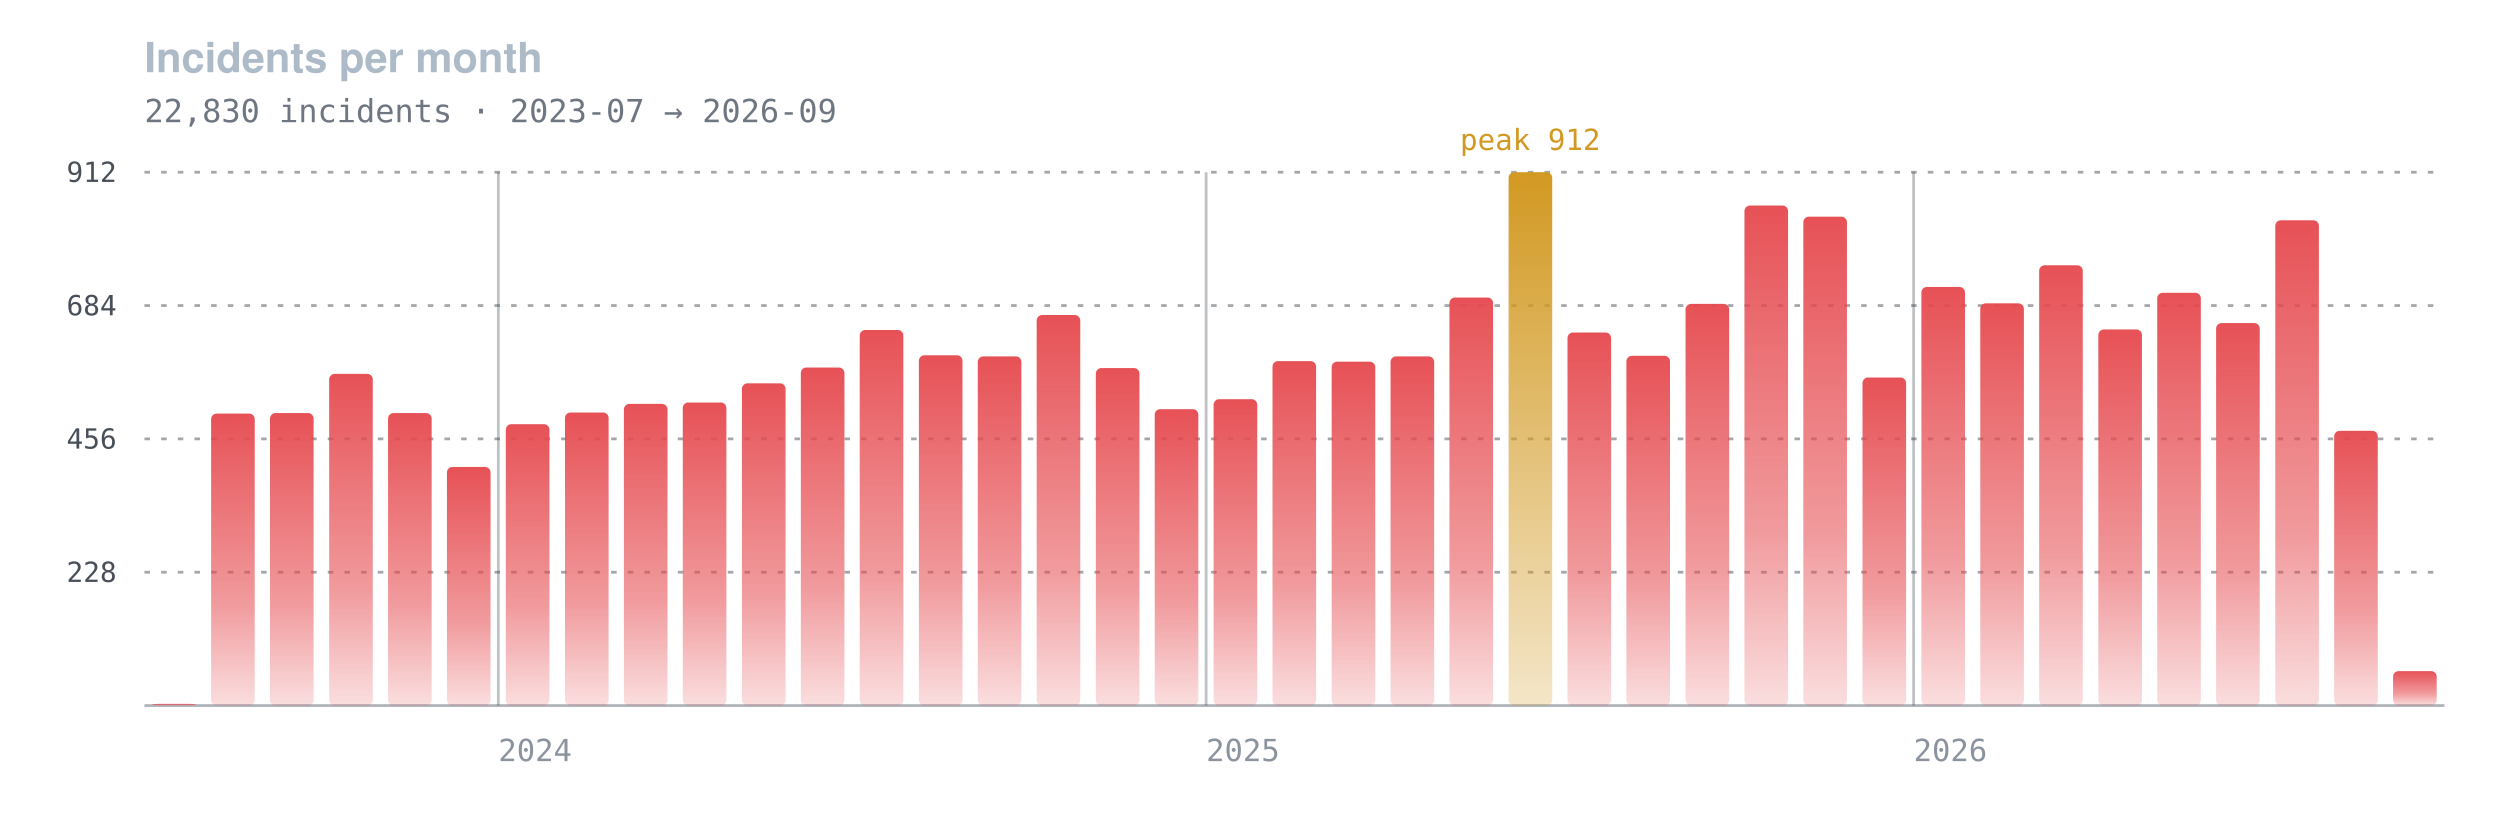
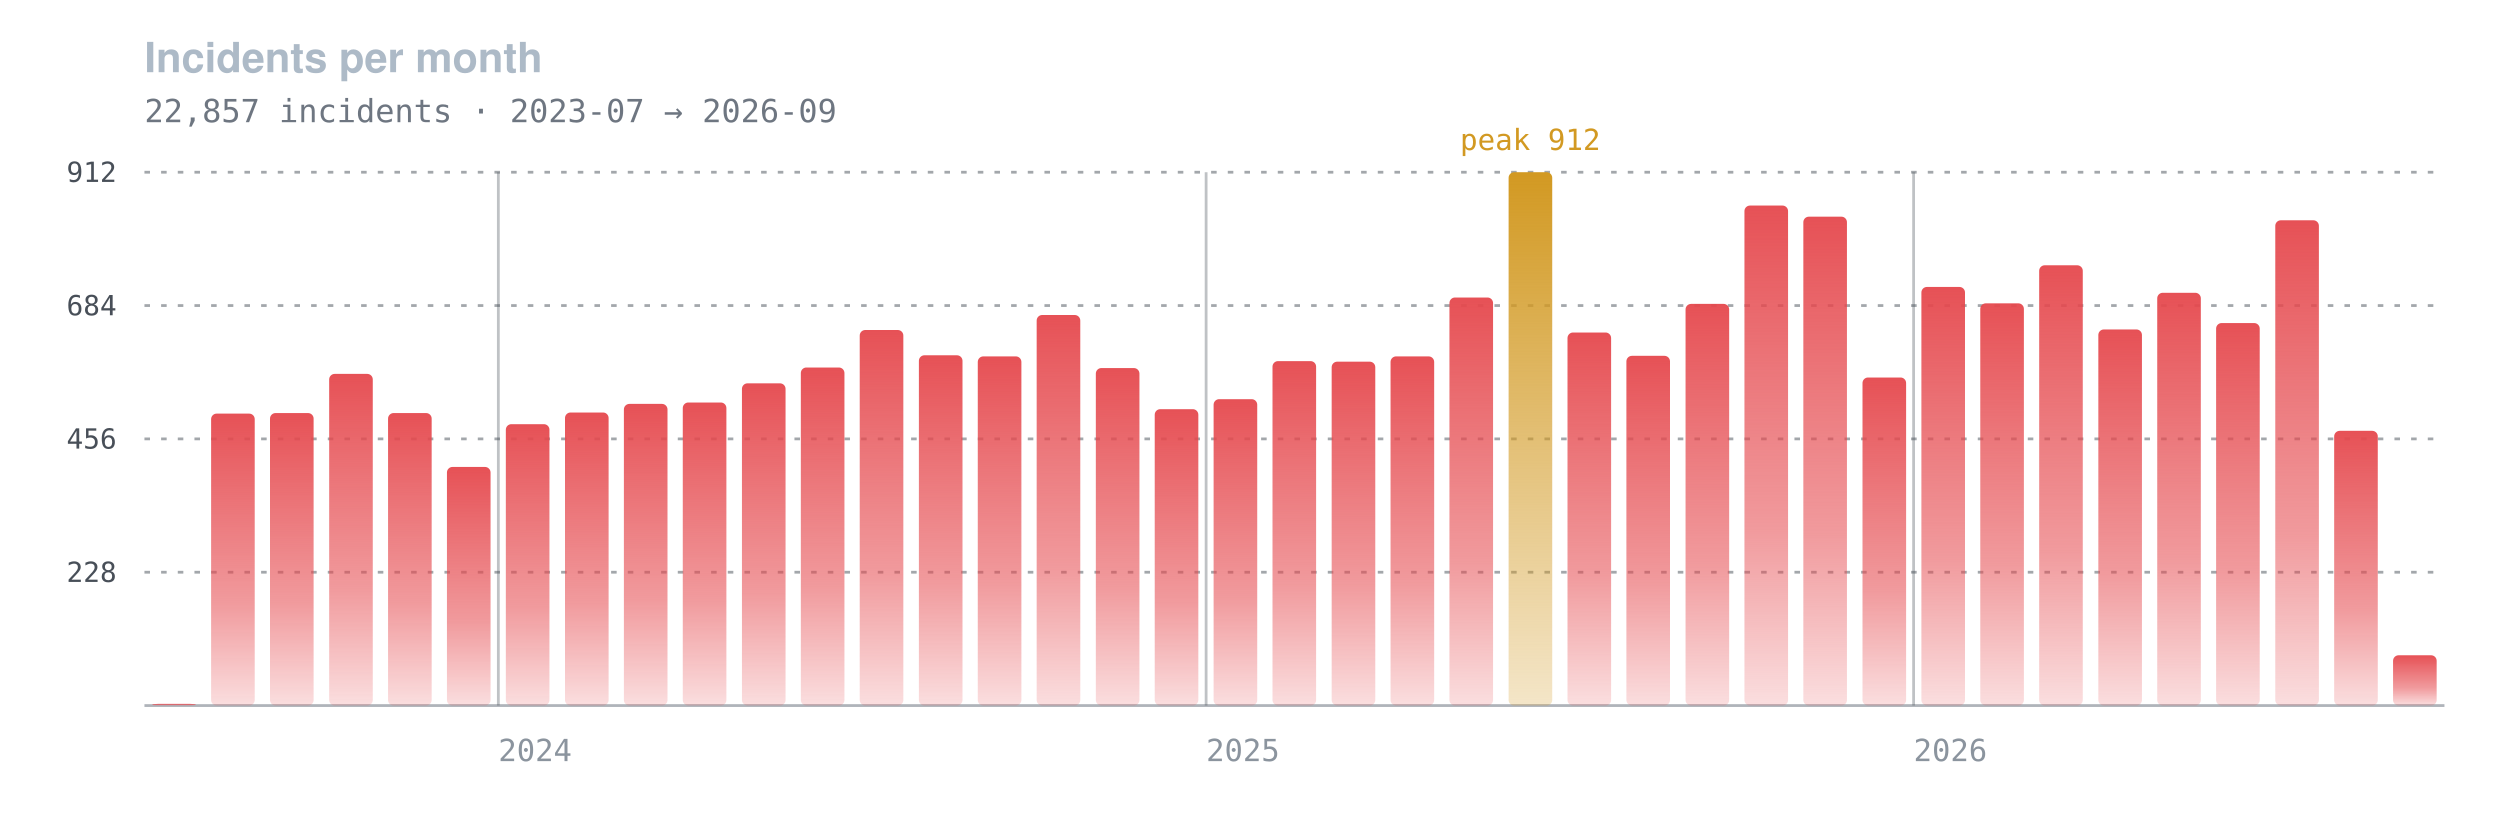
<svg xmlns="http://www.w3.org/2000/svg" viewBox="0 0 900 300" width="900" height="300" role="img">
  <defs>
    <linearGradient id="bg" x1="0" y1="0" x2="0" y2="1">
      <stop offset="0%" stop-color="#e5484d" stop-opacity="0.95" />
      <stop offset="65%" stop-color="#e5484d" stop-opacity="0.55" />
      <stop offset="100%" stop-color="#e5484d" stop-opacity="0.18" />
    </linearGradient>
    <linearGradient id="pk" x1="0" y1="0" x2="0" y2="1">
      <stop offset="0%" stop-color="#d29922" stop-opacity="1" />
      <stop offset="100%" stop-color="#d29922" stop-opacity="0.25" />
    </linearGradient>
  </defs>
  <text x="52" y="26" fill="#adbac7" font-size="15" font-family="-apple-system,BlinkMacSystemFont,Segoe UI,Helvetica,Arial,sans-serif" font-weight="600">Incidents per month</text>
-   <text x="52" y="44" fill="#6e7681" font-size="11.5" font-family="ui-monospace,SFMono-Regular,Menlo,Consolas,monospace">22,830 incidents · 2023-07 → 2026-09</text>
+   <text x="52" y="44" fill="#6e7681" font-size="11.5" font-family="ui-monospace,SFMono-Regular,Menlo,Consolas,monospace">22,857 incidents · 2023-07 → 2026-09</text>
  <line x1="52" y1="206.0" x2="880" y2="206.0" stroke="#484f58" stroke-width="1" stroke-dasharray="2 4" opacity="0.5" />
  <text x="42" y="209.5" fill="#484f58" font-size="10" font-family="ui-monospace,SFMono-Regular,Menlo,Consolas,monospace" text-anchor="end">228</text>
  <line x1="52" y1="158.0" x2="880" y2="158.0" stroke="#484f58" stroke-width="1" stroke-dasharray="2 4" opacity="0.5" />
  <text x="42" y="161.5" fill="#484f58" font-size="10" font-family="ui-monospace,SFMono-Regular,Menlo,Consolas,monospace" text-anchor="end">456</text>
  <line x1="52" y1="110.0" x2="880" y2="110.0" stroke="#484f58" stroke-width="1" stroke-dasharray="2 4" opacity="0.5" />
  <text x="42" y="113.5" fill="#484f58" font-size="10" font-family="ui-monospace,SFMono-Regular,Menlo,Consolas,monospace" text-anchor="end">684</text>
  <line x1="52" y1="62.0" x2="880" y2="62.0" stroke="#484f58" stroke-width="1" stroke-dasharray="2 4" opacity="0.5" />
  <text x="42" y="65.5" fill="#484f58" font-size="10" font-family="ui-monospace,SFMono-Regular,Menlo,Consolas,monospace" text-anchor="end">912</text>
  <line x1="52" y1="254" x2="880" y2="254" stroke="#6e7681" stroke-width="1" opacity="0.55" />
  <rect x="54.8" y="253.4" width="15.7" height="0.6" rx="2" fill="url(#bg)" />
  <rect x="76.0" y="148.9" width="15.7" height="105.1" rx="2" fill="url(#bg)" />
  <rect x="97.2" y="148.7" width="15.7" height="105.3" rx="2" fill="url(#bg)" />
  <rect x="118.5" y="134.6" width="15.7" height="119.4" rx="2" fill="url(#bg)" />
  <rect x="139.7" y="148.7" width="15.7" height="105.3" rx="2" fill="url(#bg)" />
  <rect x="160.9" y="168.1" width="15.7" height="85.9" rx="2" fill="url(#bg)" />
  <rect x="182.1" y="152.7" width="15.7" height="101.3" rx="2" fill="url(#bg)" />
  <line x1="179.4" y1="62" x2="179.4" y2="254" stroke="#484f58" stroke-width="1" opacity="0.35" />
  <text x="179.4" y="274" fill="#8b949e" font-size="11" font-family="ui-monospace,SFMono-Regular,Menlo,Consolas,monospace">2024</text>
  <rect x="203.4" y="148.5" width="15.7" height="105.5" rx="2" fill="url(#bg)" />
  <rect x="224.6" y="145.4" width="15.7" height="108.6" rx="2" fill="url(#bg)" />
  <rect x="245.8" y="144.9" width="15.7" height="109.1" rx="2" fill="url(#bg)" />
  <rect x="267.1" y="138.0" width="15.7" height="116.0" rx="2" fill="url(#bg)" />
  <rect x="288.3" y="132.3" width="15.7" height="121.7" rx="2" fill="url(#bg)" />
  <rect x="309.5" y="118.8" width="15.7" height="135.2" rx="2" fill="url(#bg)" />
  <rect x="330.8" y="127.9" width="15.7" height="126.1" rx="2" fill="url(#bg)" />
  <rect x="352.0" y="128.3" width="15.7" height="125.7" rx="2" fill="url(#bg)" />
  <rect x="373.2" y="113.4" width="15.7" height="140.6" rx="2" fill="url(#bg)" />
  <rect x="394.5" y="132.5" width="15.7" height="121.5" rx="2" fill="url(#bg)" />
  <rect x="415.7" y="147.3" width="15.7" height="106.7" rx="2" fill="url(#bg)" />
  <rect x="436.9" y="143.7" width="15.7" height="110.3" rx="2" fill="url(#bg)" />
  <line x1="434.2" y1="62" x2="434.2" y2="254" stroke="#484f58" stroke-width="1" opacity="0.35" />
  <text x="434.2" y="274" fill="#8b949e" font-size="11" font-family="ui-monospace,SFMono-Regular,Menlo,Consolas,monospace">2025</text>
  <rect x="458.1" y="130.0" width="15.7" height="124.0" rx="2" fill="url(#bg)" />
  <rect x="479.4" y="130.2" width="15.7" height="123.8" rx="2" fill="url(#bg)" />
  <rect x="500.6" y="128.3" width="15.7" height="125.7" rx="2" fill="url(#bg)" />
  <rect x="521.8" y="107.1" width="15.7" height="146.9" rx="2" fill="url(#bg)" />
  <rect x="543.1" y="62.0" width="15.7" height="192.0" rx="2" fill="url(#pk)" />
  <rect x="564.3" y="119.7" width="15.7" height="134.3" rx="2" fill="url(#bg)" />
  <rect x="585.5" y="128.1" width="15.7" height="125.9" rx="2" fill="url(#bg)" />
  <rect x="606.8" y="109.4" width="15.7" height="144.6" rx="2" fill="url(#bg)" />
  <rect x="628.0" y="74.0" width="15.7" height="180.0" rx="2" fill="url(#bg)" />
  <rect x="649.2" y="78.0" width="15.7" height="176.0" rx="2" fill="url(#bg)" />
  <rect x="670.5" y="135.9" width="15.7" height="118.1" rx="2" fill="url(#bg)" />
  <rect x="691.7" y="103.3" width="15.7" height="150.7" rx="2" fill="url(#bg)" />
  <line x1="688.9" y1="62" x2="688.9" y2="254" stroke="#484f58" stroke-width="1" opacity="0.35" />
  <text x="688.9" y="274" fill="#8b949e" font-size="11" font-family="ui-monospace,SFMono-Regular,Menlo,Consolas,monospace">2026</text>
  <rect x="712.9" y="109.2" width="15.7" height="144.8" rx="2" fill="url(#bg)" />
  <rect x="734.1" y="95.5" width="15.7" height="158.5" rx="2" fill="url(#bg)" />
  <rect x="755.4" y="118.6" width="15.7" height="135.4" rx="2" fill="url(#bg)" />
  <rect x="776.6" y="105.4" width="15.7" height="148.6" rx="2" fill="url(#bg)" />
  <rect x="797.8" y="116.3" width="15.7" height="137.7" rx="2" fill="url(#bg)" />
  <rect x="819.1" y="79.3" width="15.7" height="174.7" rx="2" fill="url(#bg)" />
  <rect x="840.3" y="155.1" width="15.7" height="98.9" rx="2" fill="url(#bg)" />
-   <rect x="861.5" y="241.6" width="15.7" height="12.4" rx="2" fill="url(#bg)" />
+   <rect x="861.5" y="235.9" width="15.7" height="18.1" rx="2" fill="url(#bg)" />
  <text x="550.9" y="54.0" fill="#d29922" font-size="10.5" font-family="ui-monospace,SFMono-Regular,Menlo,Consolas,monospace" text-anchor="middle">peak 912</text>
</svg>
